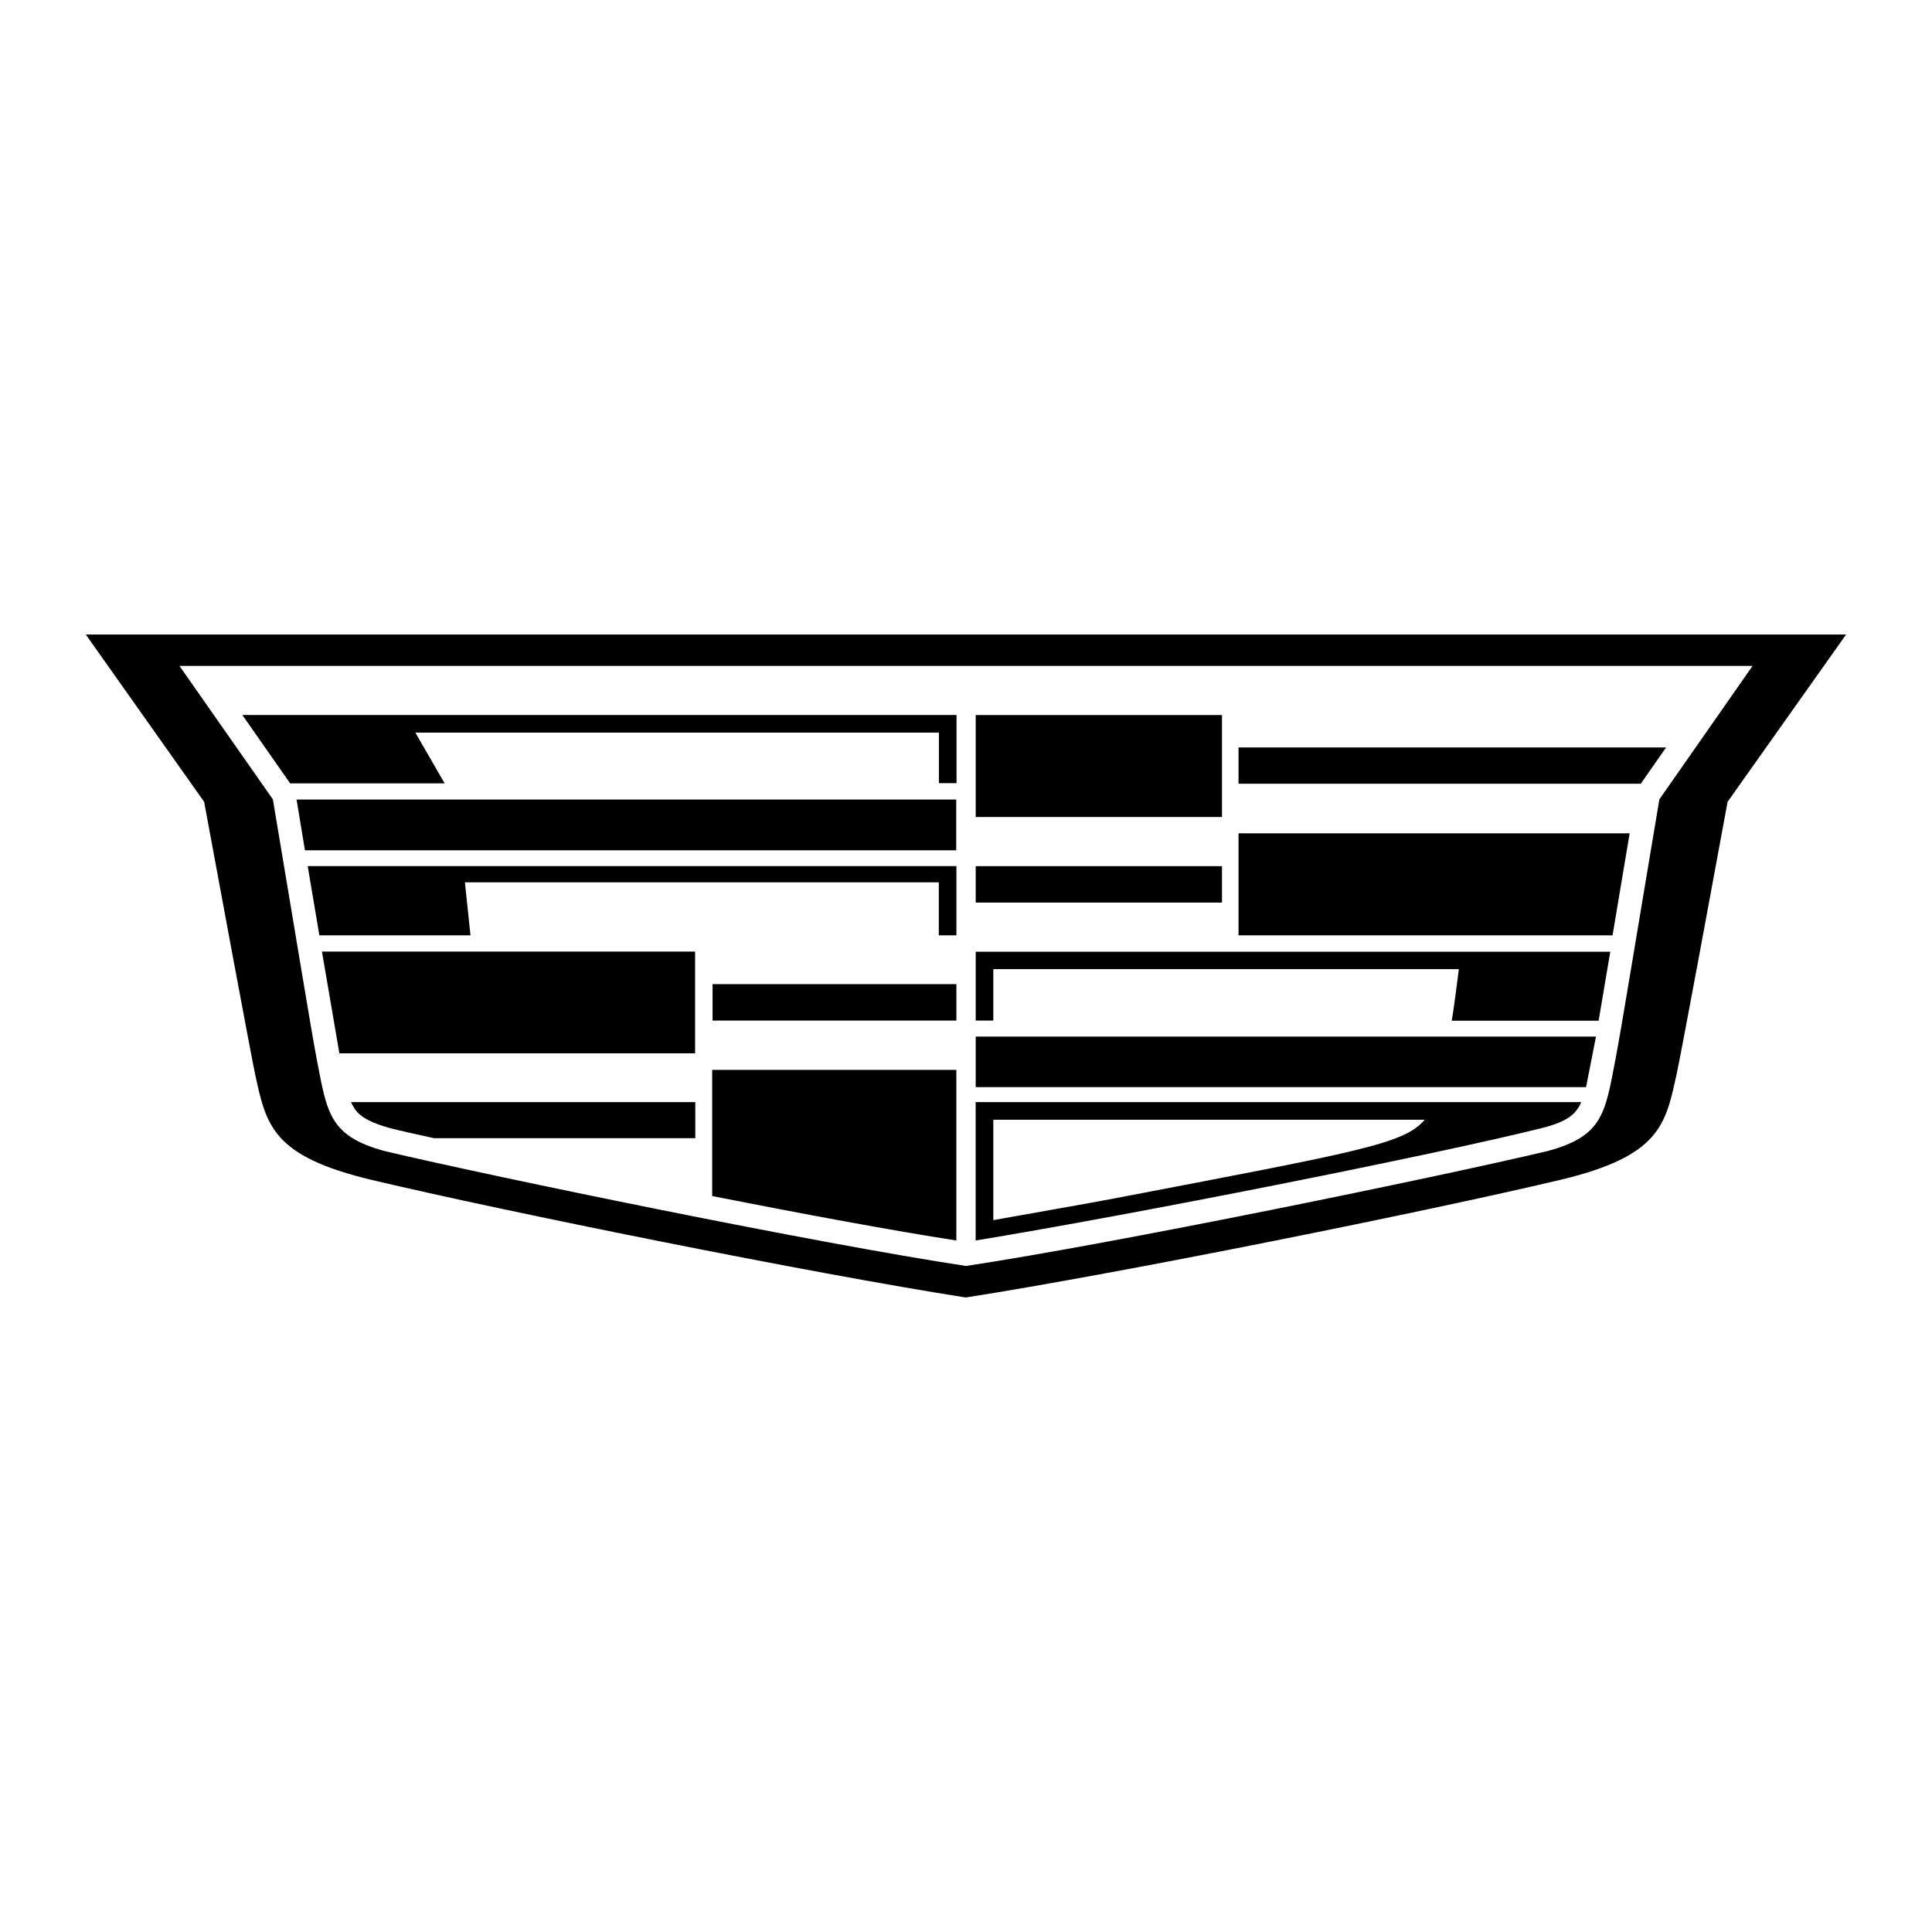
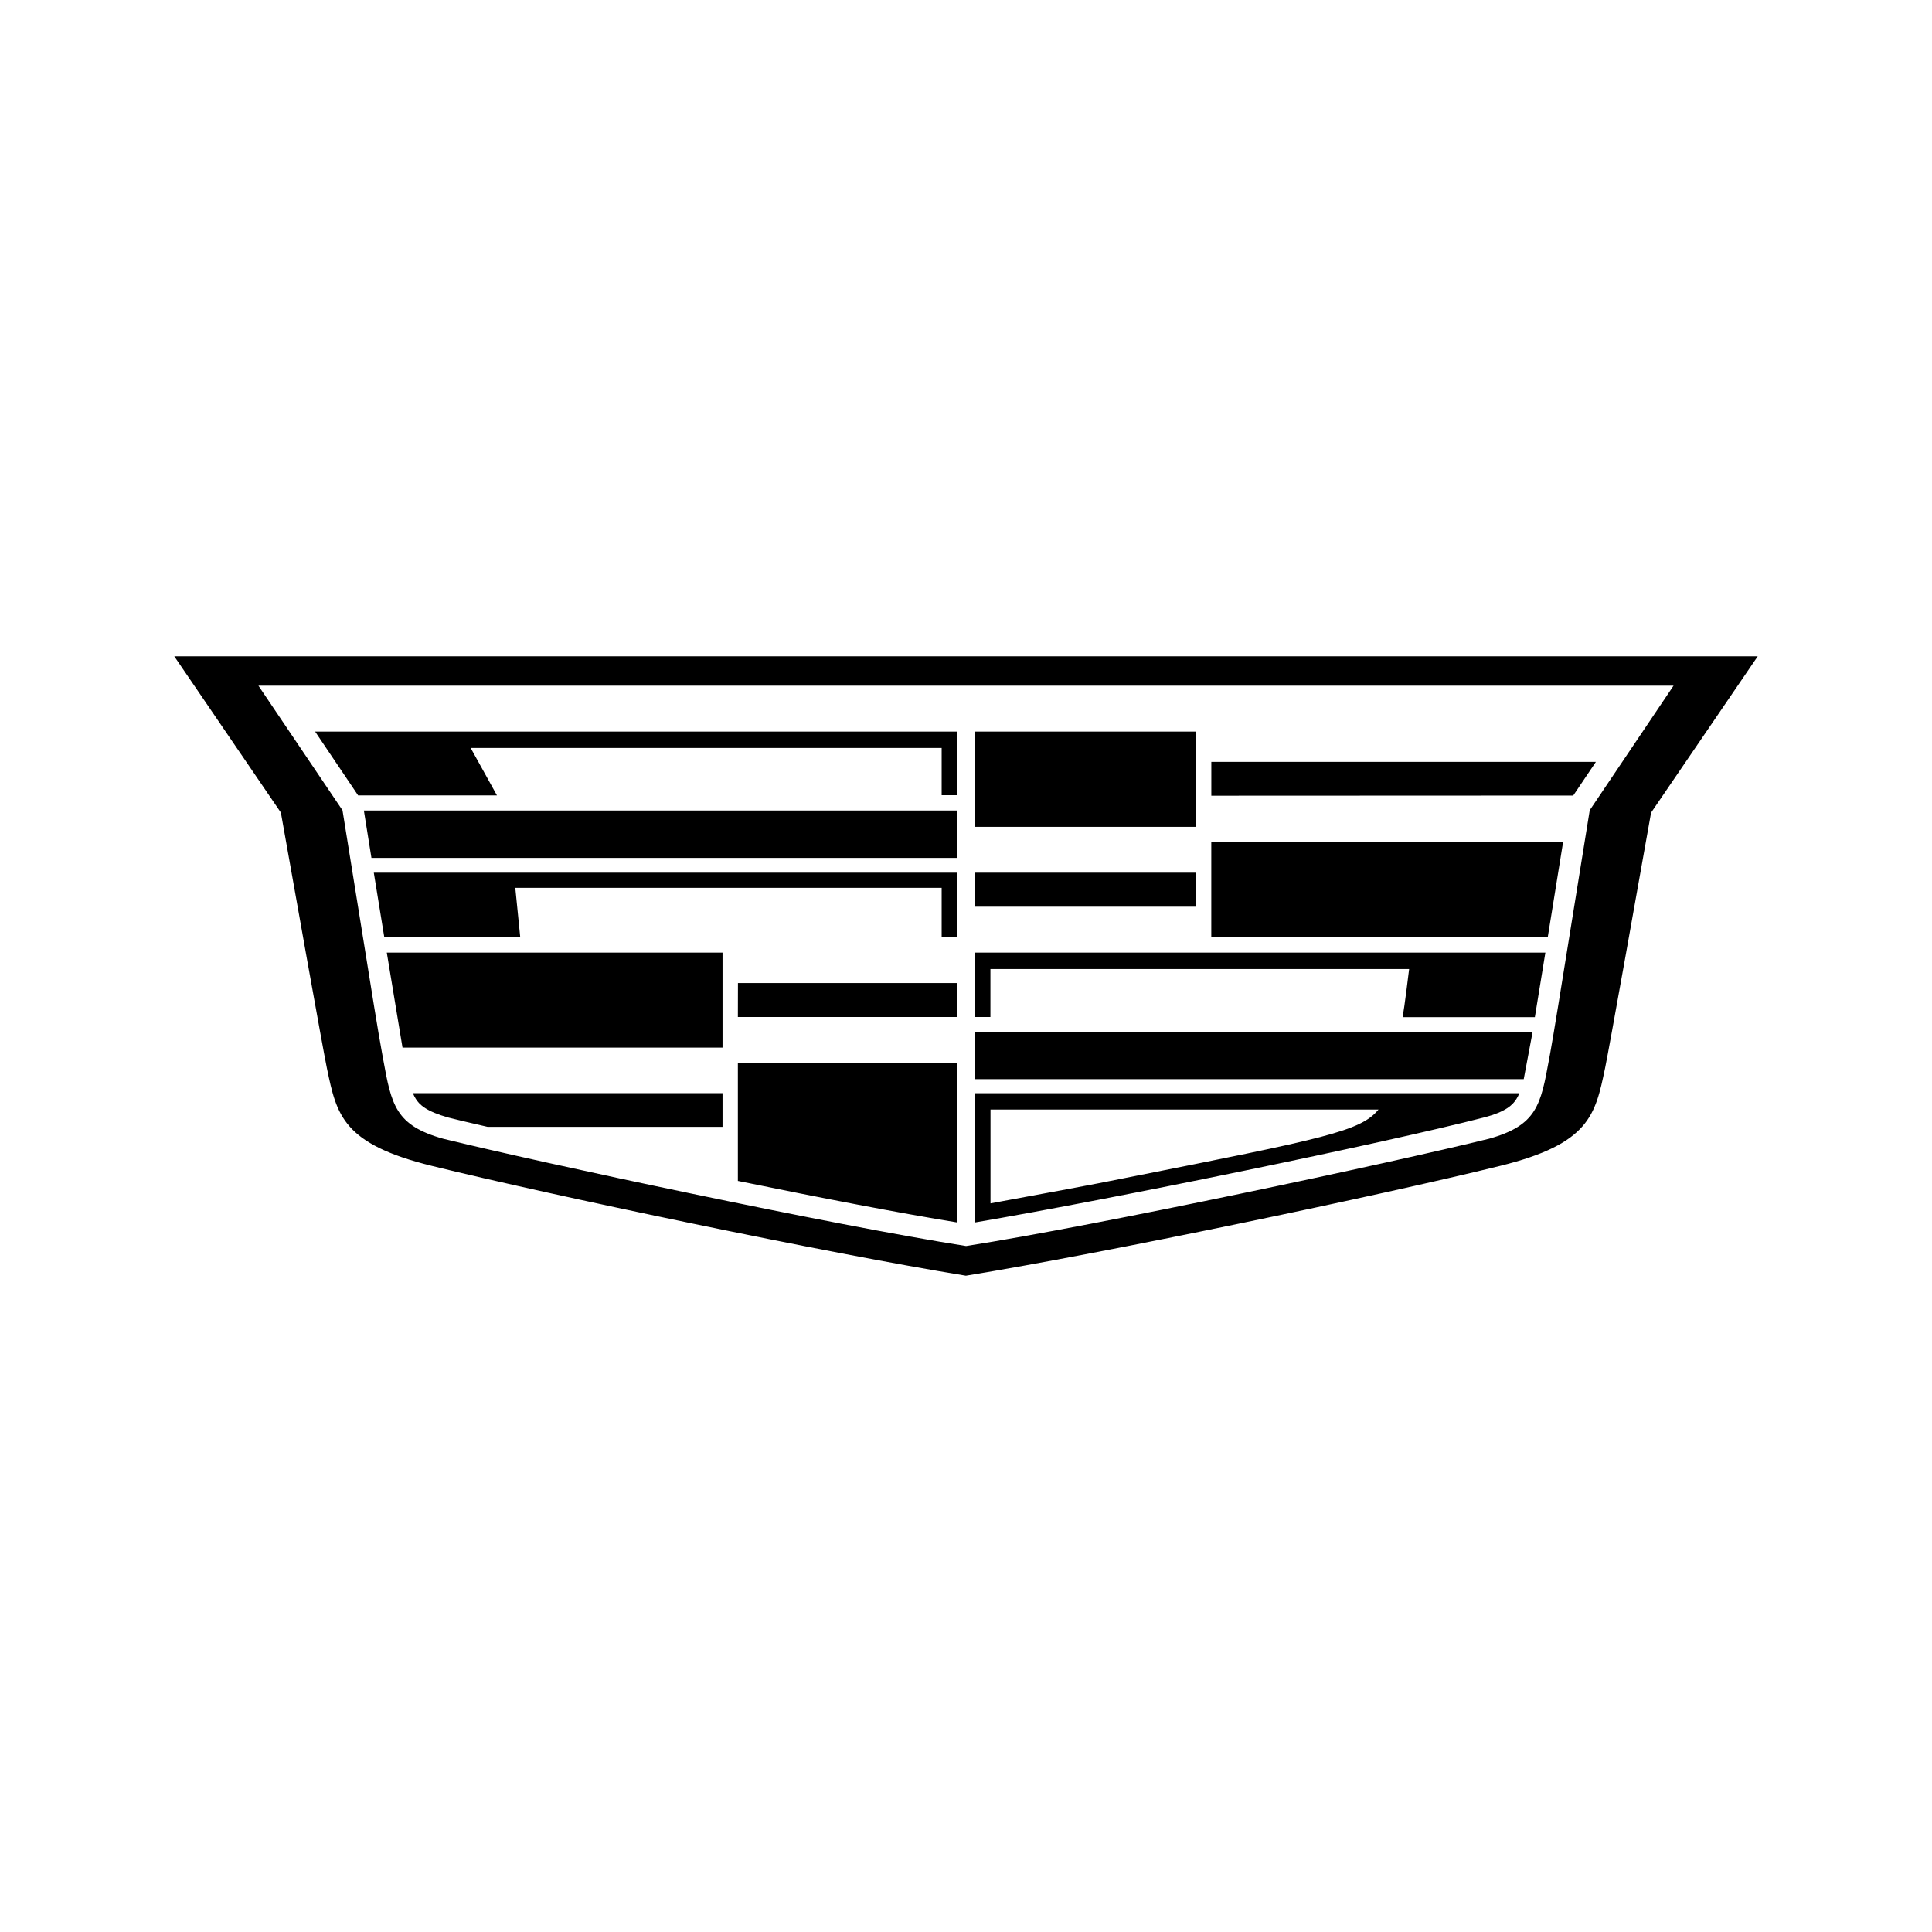
<svg xmlns="http://www.w3.org/2000/svg" id="Layer_1" data-name="Layer 1" width="500" height="500" viewBox="0 0 500 500">
  <rect width="500" height="500" fill="none" />
-   <path id="Shape" d="m121.76,242.06h-39.11l-3.02-17.91h167.89v17.91h-4.56v-13.71h-122.64l1.44,13.71Zm-42.81-22.01h168.52v-13.13H76.75l2.17,13.13h.05Zm105.41,44.07h63.15v-9.43h-63.1v9.43h-.05Zm-109.25-61.39h39.96l-7.58-13.13h135.5v13.08h4.56v-17.64H62.72l12.36,17.68h.05Zm241.09-17.68h-63.69v26.39h63.74v-26.39h-.05Zm-224.49,101.8c1.04,1.58,2.98,3.38,9.34,5.14,3.07.77,6.5,1.53,11.28,2.57h67.61v-9.34h-89.08c.23.59.54,1.13.86,1.62h0Zm-3.88-14.25h92.06v-26.34h-96.57l4.51,26.34Zm96.48,36.94c23.59,4.65,46.64,8.93,63.19,11.5v-44.16h-63.19s0,32.66,0,32.66Zm136.22-67.48h96.8l4.42-26.39h-101.22v26.39Zm0-48.62v9.38h104.11l6.54-9.38h-110.65Zm157.24-29.23l-30.67,43.3c-3.38,18.4-12.13,65.77-13.17,70.37-2.89,13.26-4.29,21.34-30.31,27.51-34.64,8.21-113.89,24.18-153.68,30.4-39.78-6.22-118.99-22.19-153.63-30.4-26.03-6.18-27.42-14.25-30.31-27.51-.99-4.6-9.79-51.96-13.17-70.37l-30.63-43.3h455.57Zm-24.18,8.12H46.44l24.18,34.55c6.04,35.9,9.79,59,11.32,67.07,2.71,13.98,3.16,20.03,17.64,23.95,28.78,6.81,112.13,23.95,150.43,29.73,38.3-5.77,121.7-22.91,150.47-29.73,14.48-3.88,14.93-9.92,17.64-23.95,1.53-8.03,5.28-31.12,11.32-67.07l24.13-34.55h.05Zm-201.08,91.79h4.56v-13.31h120.48c-.18,1.31-1.26,10.19-1.85,13.35h38.02l3.02-17.86h-164.23s0,17.82,0,17.82Zm0,17.23h157.96l2.57-13.08h-160.53v13.08Zm63.74-57.19h-63.74v9.43h63.74v-9.43Zm-63.74,61.07h156.7c-.23.59-.5,1.13-.86,1.62-1.04,1.58-2.93,3.52-9.34,5.1-28.37,7.08-106.36,22.51-146.51,29.09,0,0,0-35.81,0-35.81Zm4.56,30.54c7.22-1.31,24.9-4.38,31.17-5.59,64.1-12.27,75.1-14.12,80.47-20.39h-111.64v25.98Z" />
+   <path d="M427.31,210.3l27.59-40.45H45.1l27.59,40.45c3.03,17.18,10.93,61.45,11.83,65.73l.11.55c2.52,12.06,4.07,19.46,27.13,25.15,31.16,7.67,102.41,22.6,138.21,28.42,35.81-5.82,107.09-20.74,138.26-28.42,23.06-5.7,24.61-13.09,27.13-25.15l.11-.55c.9-4.31,8.8-48.55,11.83-65.73ZM92.68,205.85h35.93l-6.8-12.28h121.89v12.23h4.08v-16.47H81.55l11.13,16.52ZM96.13,222.03h151.61v-12.27H94.17l1.96,12.27ZM134.64,242.59h-35.18l-2.72-16.74h151.04v16.74h-4.08v-12.81h-110.34l1.28,12.81ZM247.76,263.2h-56.8l.02-8.79h56.78v8.79ZM252.25,189.33h57.31l.03,24.66h-57.33v-24.66ZM107.64,284.43c.93,1.47,2.66,3.18,8.39,4.79,2.47.63,5.19,1.26,8.78,2.09l1.35.31h60.83v-8.71h-80.13c.21.53.47,1.03.77,1.51h.01ZM186.99,271.12h-82.82l-4.07-24.59h86.89v24.59ZM190.96,305.62c21.21,4.34,41.95,8.34,56.84,10.76v-41.27h-56.84v30.51ZM400.56,242.59h-87.08v-24.67h91.05l-3.98,24.67ZM313.49,197.17v8.76l93.66-.04,5.87-8.72h-99.53ZM433.15,177.45H66.88l21.76,32.26c1.88,11.57,3.5,21.71,4.89,30.34h0s0,0,0,0c2.63,16.41,4.39,27.36,5.31,32.29.11.6.22,1.19.32,1.77h0s0,0,0,0h0c2.16,11.83,3.13,17.12,15.53,20.59,25.88,6.35,100.86,22.37,135.33,27.77,34.46-5.4,109.46-21.39,135.35-27.77,12.41-3.47,13.37-8.76,15.53-20.59l.22-1.18.11-.6c.91-5.03,2.73-16.34,5.46-33.32,1.35-8.41,2.93-18.21,4.73-29.32l21.71-32.26ZM256.33,263.2h-4.08v-16.66h147.69l-2.72,16.7h-34.22c.52-2.92,1.54-11.25,1.68-12.45h-108.36v12.42ZM252.25,279.28h142.09l2.3-12.22h-144.39v12.22ZM252.25,225.85h57.33v8.8h-57.33v-8.8ZM252.25,282.92h140.95c-.2.53-.45,1.04-.76,1.51-.93,1.47-2.64,3.28-8.4,4.77-25.52,6.59-95.66,21.04-131.78,27.18v-33.45ZM266.19,309.61c-3.9.72-7.49,1.38-9.85,1.82v-24.28h100.41c-4.6,5.63-13.87,7.46-65.29,17.66-2.27.45-4.63.92-7.07,1.4-3.61.71-11.36,2.14-18.19,3.4Z" fill-rule="evenodd" />
</svg>
